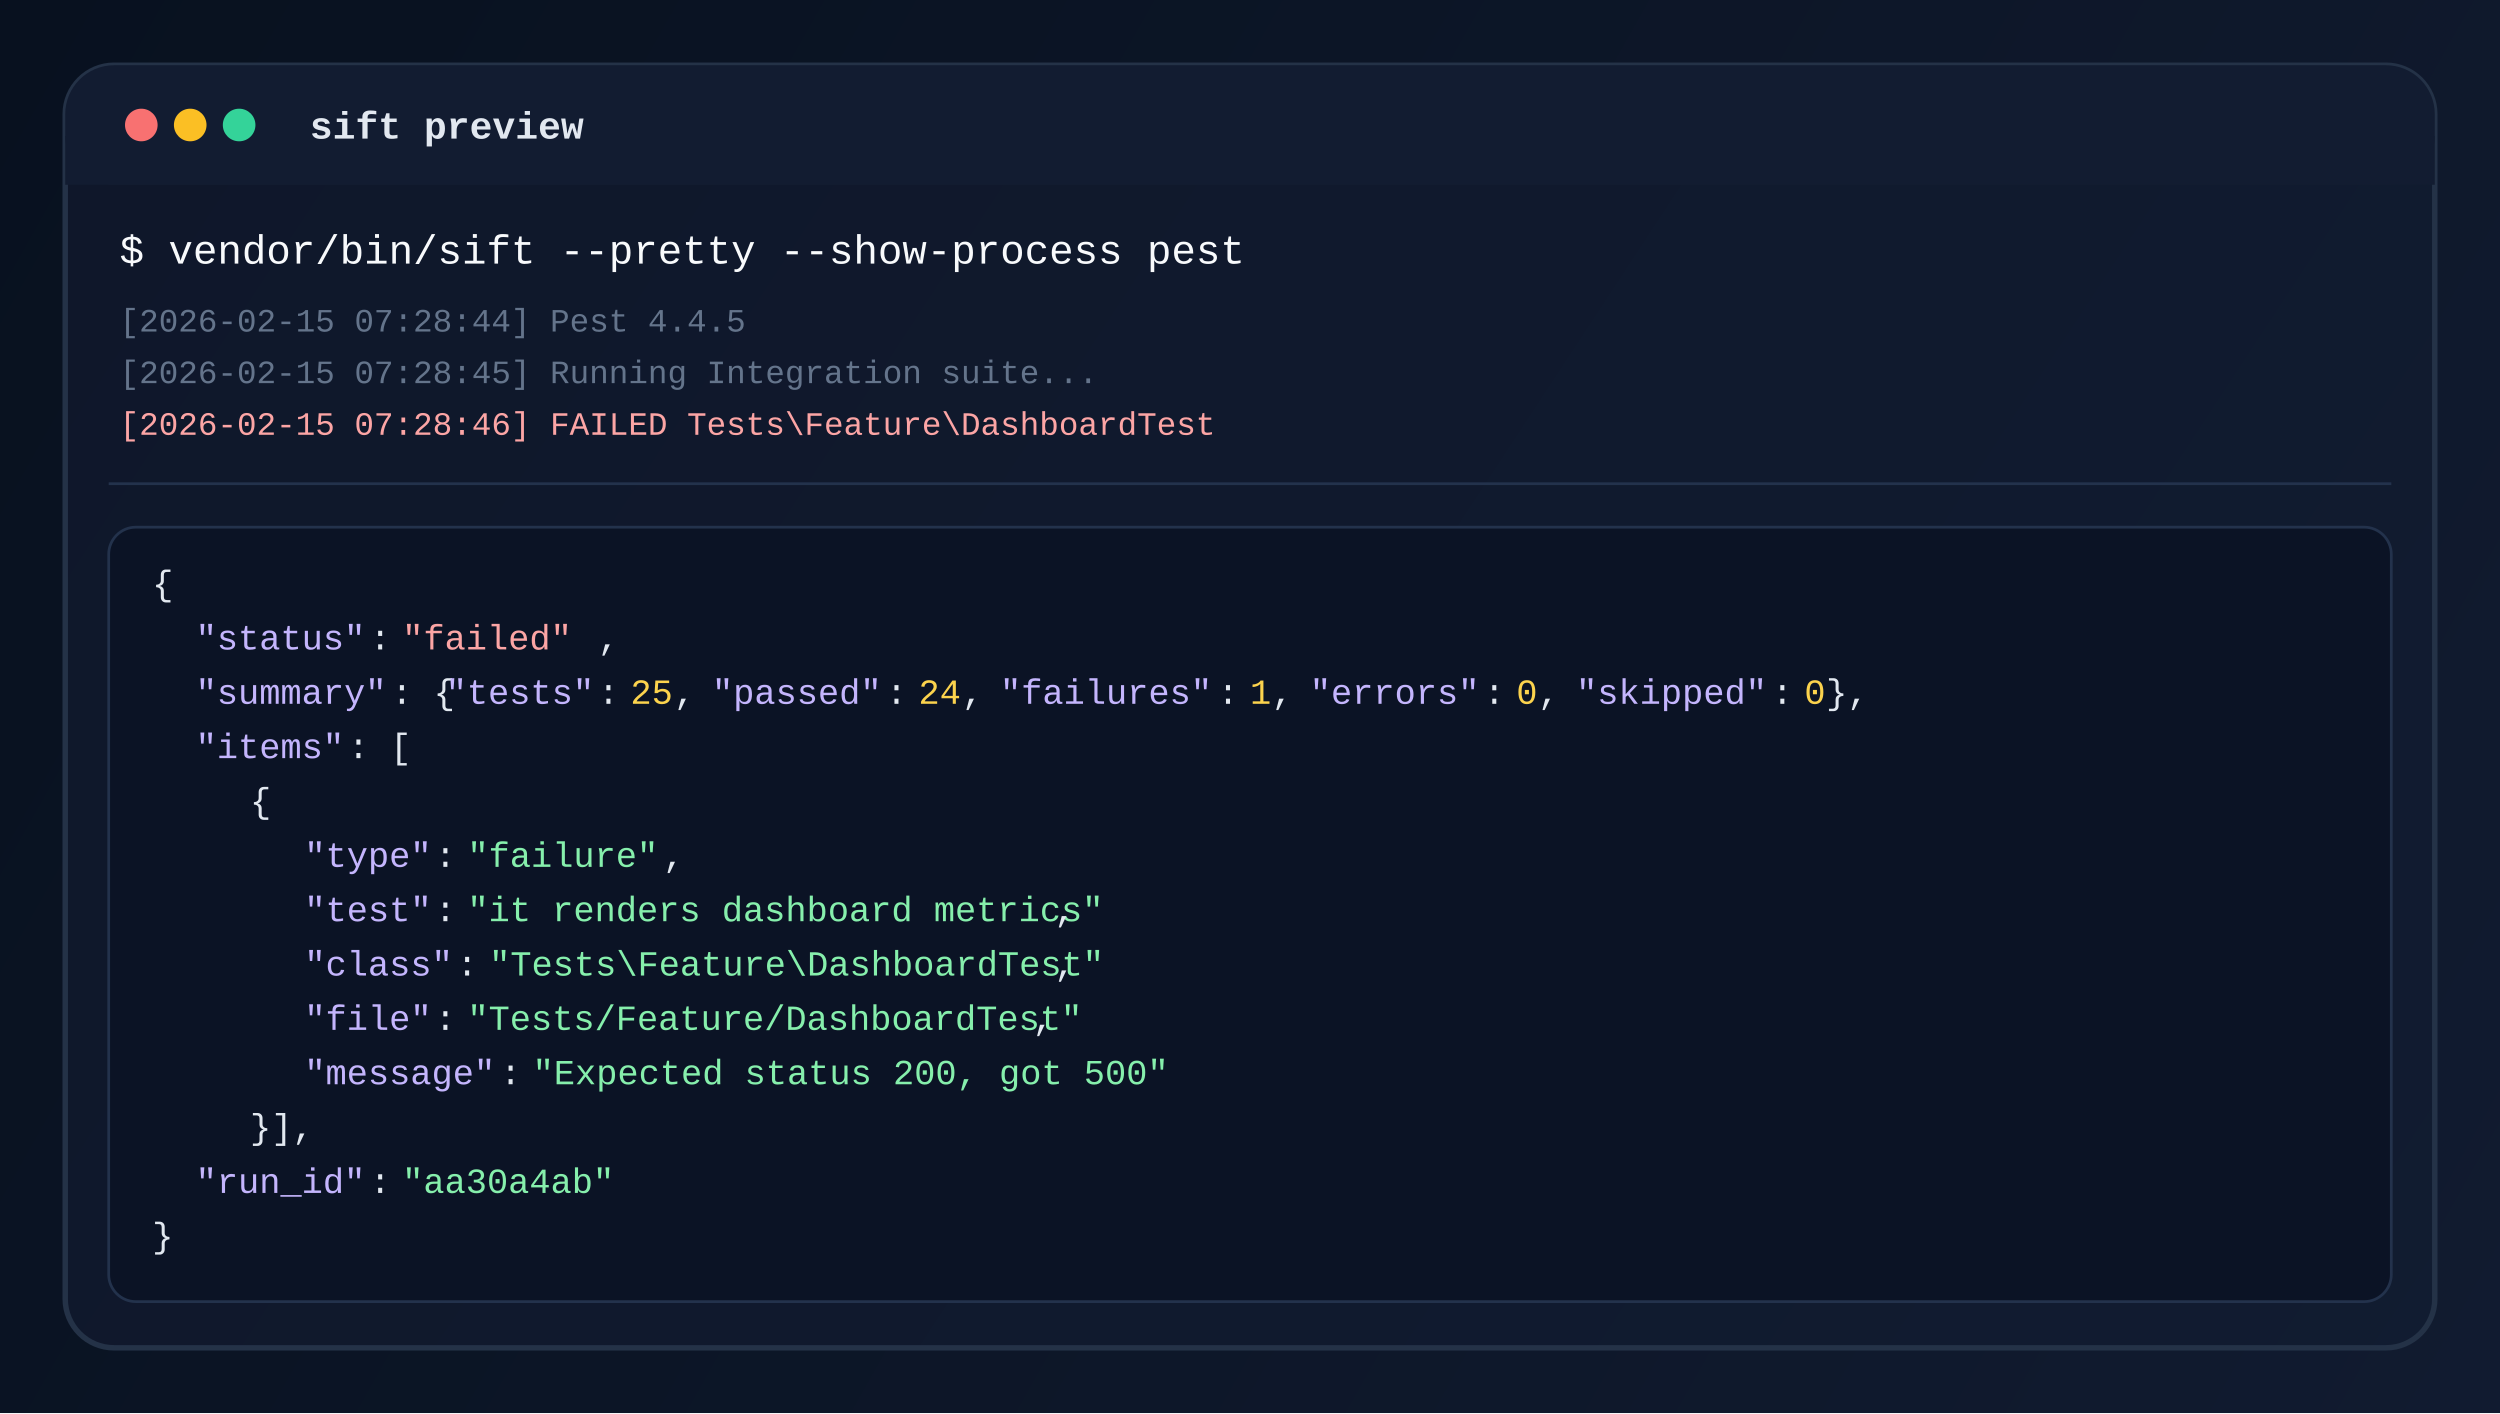
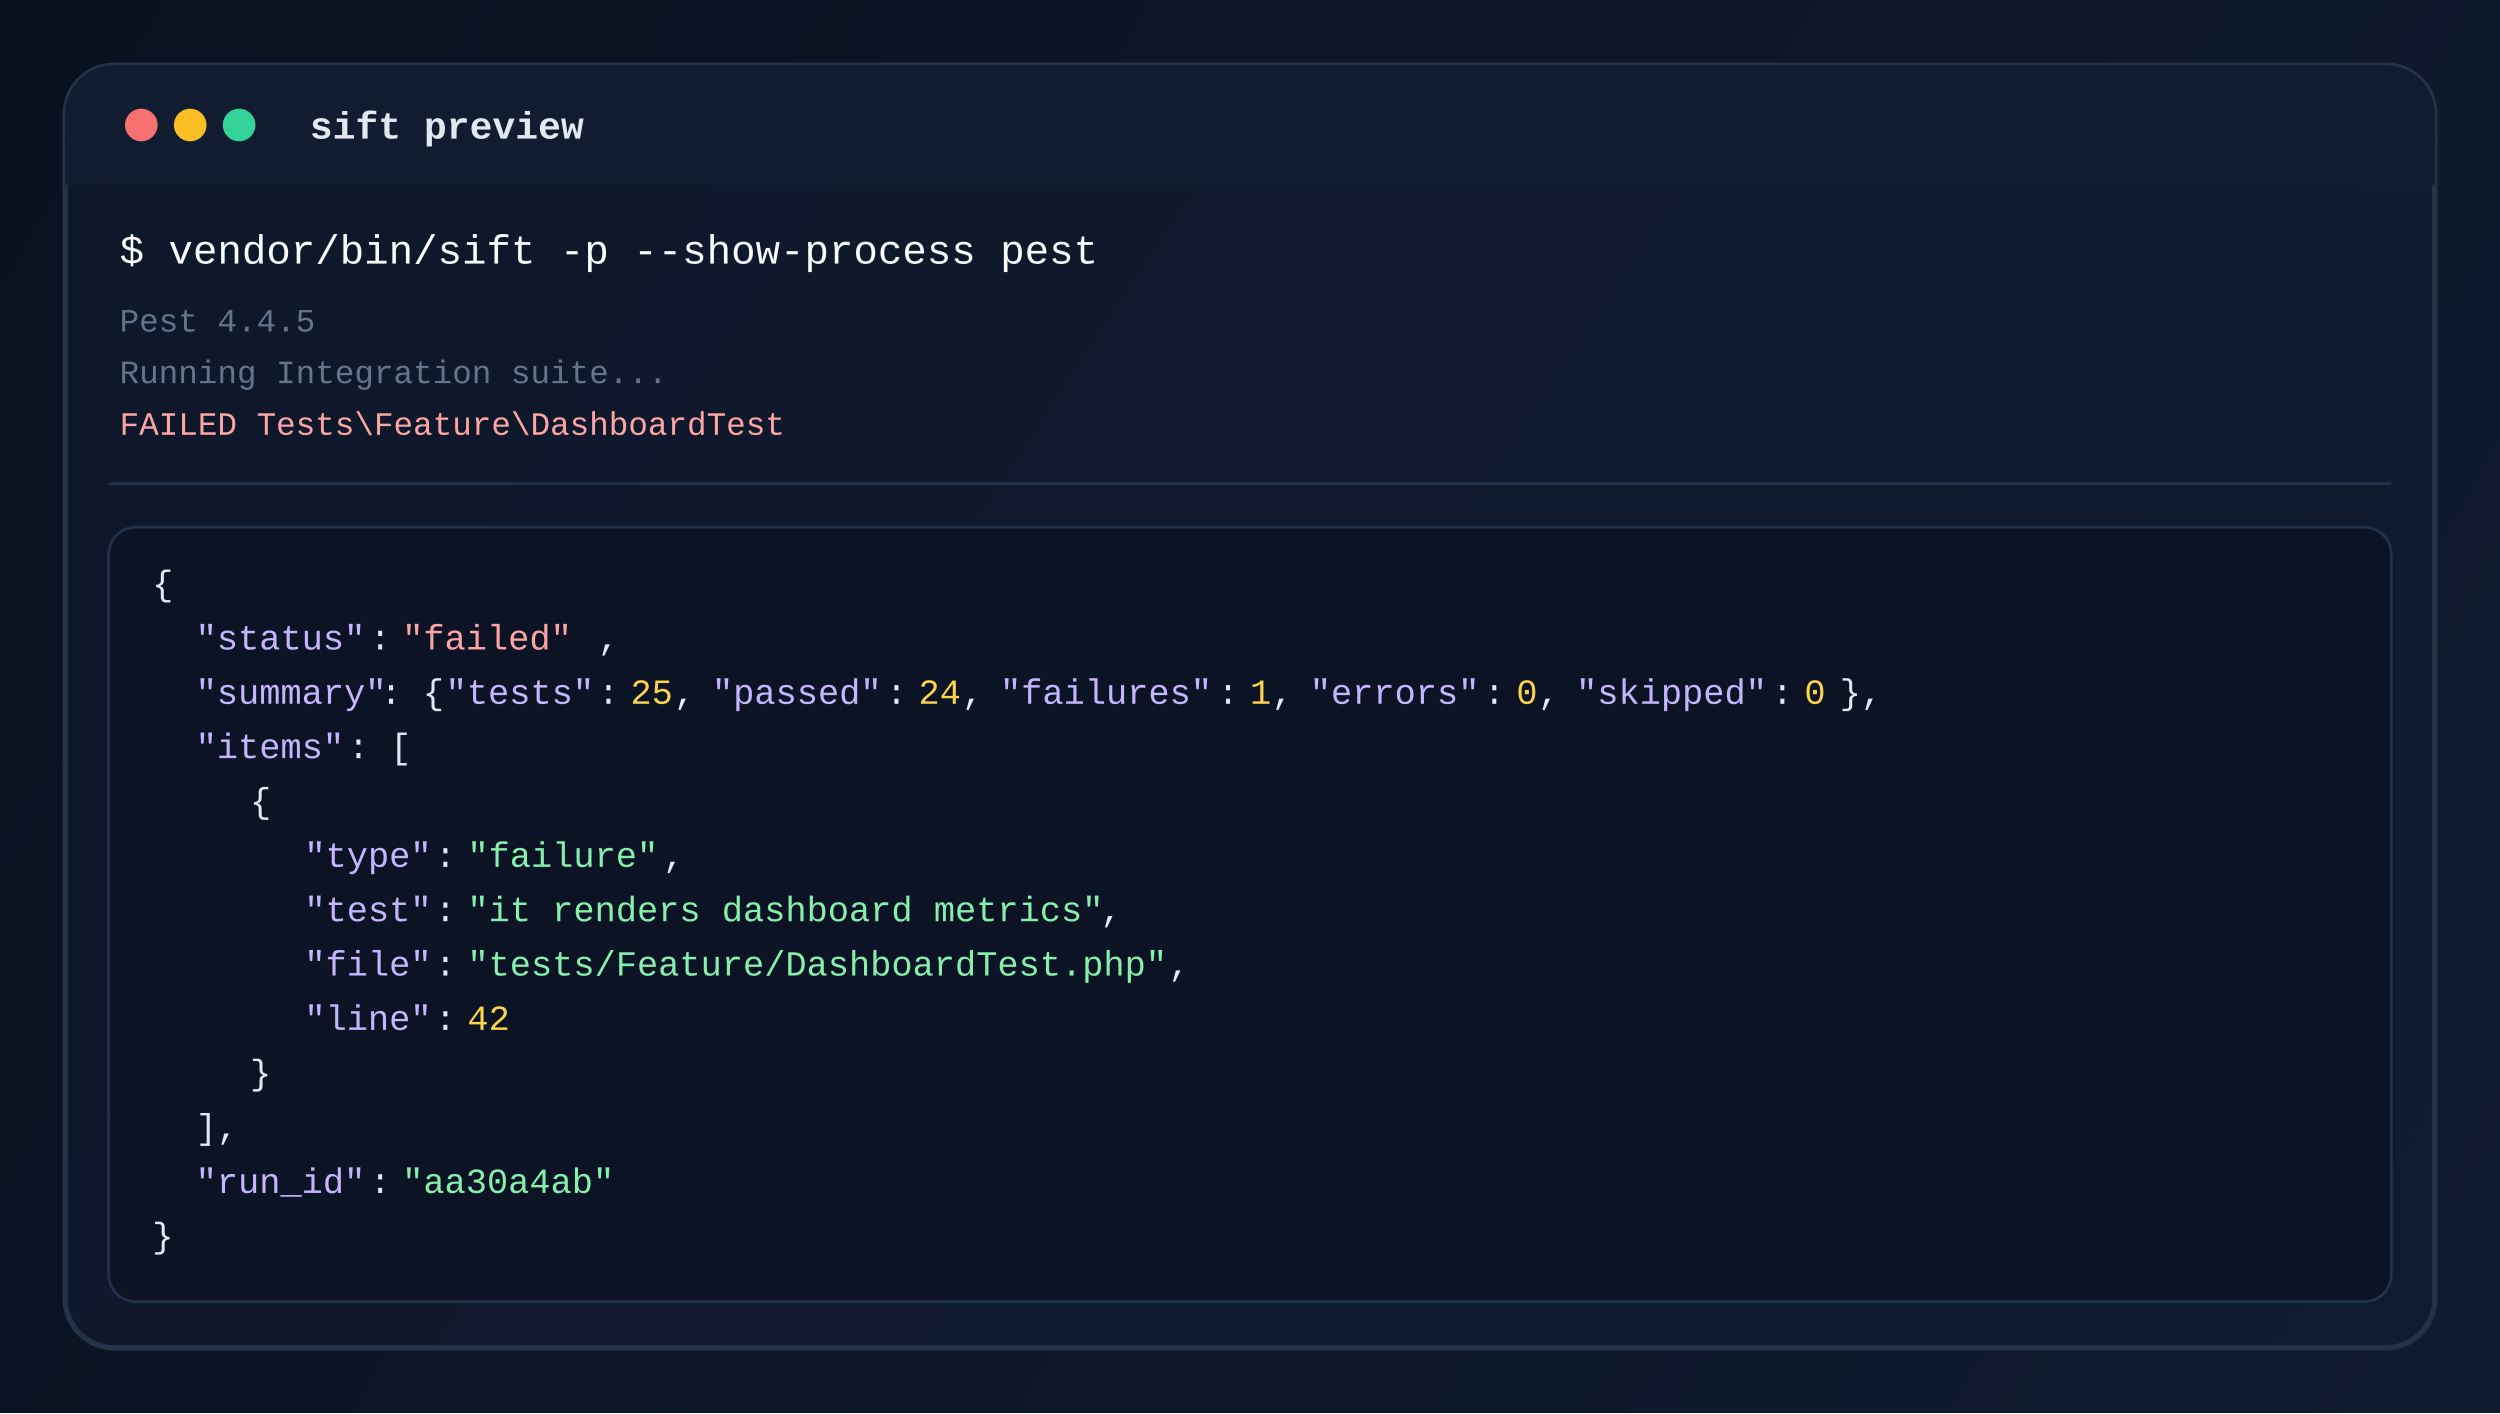
<svg xmlns="http://www.w3.org/2000/svg" viewBox="0 0 920 520" role="img" aria-labelledby="title desc">
  <defs>
    <linearGradient id="bg" x1="0" y1="0" x2="920" y2="520" gradientUnits="userSpaceOnUse">
      <stop offset="0" stop-color="#08111f" />
      <stop offset="1" stop-color="#111b30" />
    </linearGradient>
    <linearGradient id="panel" x1="24" y1="24" x2="896" y2="596" gradientUnits="userSpaceOnUse">
      <stop offset="0" stop-color="#0f172a" />
      <stop offset="1" stop-color="#111c31" />
    </linearGradient>
  </defs>
  <rect width="920" height="520" fill="url(#bg)" />
  <rect x="24" y="24" width="872" height="472" rx="18" fill="url(#panel)" stroke="#243247" stroke-width="2" />
  <rect x="24" y="24" width="872" height="44" rx="18" fill="#121c31" />
  <rect x="24" y="50" width="872" height="18" fill="#121c31" />
  <circle cx="52" cy="46" r="6" fill="#f87171" />
  <circle cx="70" cy="46" r="6" fill="#fbbf24" />
  <circle cx="88" cy="46" r="6" fill="#34d399" />
  <text x="114" y="51" fill="#e2e8f0" font-family="'Courier New', monospace" font-size="14" font-weight="700">sift preview</text>
-   <text x="44" y="97" fill="#f8fafc" font-family="'Courier New', monospace" font-size="15">$ vendor/bin/sift --pretty --show-process pest</text>
-   <text x="44" y="122" fill="#64748b" font-family="'Courier New', monospace" font-size="12">[2026-02-15 07:28:44] Pest 4.4.5</text>
-   <text x="44" y="141" fill="#64748b" font-family="'Courier New', monospace" font-size="12">[2026-02-15 07:28:45] Running Integration suite...</text>
-   <text x="44" y="160" fill="#fca5a5" font-family="'Courier New', monospace" font-size="12">[2026-02-15 07:28:46] FAILED Tests\Feature\DashboardTest</text>
+   <text x="44" y="97" fill="#f8fafc" font-family="'Courier New', monospace" font-size="15">$ vendor/bin/sift -p --show-process pest</text>
+   <text x="44" y="122" fill="#64748b" font-family="'Courier New', monospace" font-size="12">Pest 4.4.5</text>
+   <text x="44" y="141" fill="#64748b" font-family="'Courier New', monospace" font-size="12">Running Integration suite...</text>
+   <text x="44" y="160" fill="#fca5a5" font-family="'Courier New', monospace" font-size="12">FAILED Tests\Feature\DashboardTest</text>
  <line x1="40" y1="178" x2="880" y2="178" stroke="#23324c" stroke-width="1" />
  <rect x="40" y="194" width="840" height="285" rx="10" fill="#0b1325" stroke="#23324c" />
  <text x="56" y="219" fill="#e2e8f0" font-family="'Courier New', monospace" font-size="13">{</text>
  <text x="72" y="239" fill="#c4b5fd" font-family="'Courier New', monospace" font-size="13">"status"</text>
  <text x="136" y="239" fill="#e2e8f0" font-family="'Courier New', monospace" font-size="13">:</text>
  <text x="148" y="239" fill="#fca5a5" font-family="'Courier New', monospace" font-size="13">"failed"</text>
  <text x="220" y="239" fill="#e2e8f0" font-family="'Courier New', monospace" font-size="13">,</text>
  <text x="72" y="259" fill="#c4b5fd" font-family="'Courier New', monospace" font-size="13">"summary"</text>
-   <text x="144" y="259" fill="#e2e8f0" font-family="'Courier New', monospace" font-size="13">: {</text>
+   <text x="140" y="259" fill="#e2e8f0" font-family="'Courier New', monospace" font-size="13">: {</text>
  <text x="164" y="259" fill="#c4b5fd" font-family="'Courier New', monospace" font-size="13">"tests"</text>
  <text x="220" y="259" fill="#e2e8f0" font-family="'Courier New', monospace" font-size="13">:</text>
  <text x="232" y="259" fill="#fcd34d" font-family="'Courier New', monospace" font-size="13">25</text>
  <text x="248" y="259" fill="#e2e8f0" font-family="'Courier New', monospace" font-size="13">,</text>
  <text x="262" y="259" fill="#c4b5fd" font-family="'Courier New', monospace" font-size="13">"passed"</text>
  <text x="326" y="259" fill="#e2e8f0" font-family="'Courier New', monospace" font-size="13">:</text>
  <text x="338" y="259" fill="#fcd34d" font-family="'Courier New', monospace" font-size="13">24</text>
  <text x="354" y="259" fill="#e2e8f0" font-family="'Courier New', monospace" font-size="13">,</text>
  <text x="368" y="259" fill="#c4b5fd" font-family="'Courier New', monospace" font-size="13">"failures"</text>
  <text x="448" y="259" fill="#e2e8f0" font-family="'Courier New', monospace" font-size="13">:</text>
  <text x="460" y="259" fill="#fcd34d" font-family="'Courier New', monospace" font-size="13">1</text>
  <text x="468" y="259" fill="#e2e8f0" font-family="'Courier New', monospace" font-size="13">,</text>
  <text x="482" y="259" fill="#c4b5fd" font-family="'Courier New', monospace" font-size="13">"errors"</text>
  <text x="546" y="259" fill="#e2e8f0" font-family="'Courier New', monospace" font-size="13">:</text>
  <text x="558" y="259" fill="#fcd34d" font-family="'Courier New', monospace" font-size="13">0</text>
  <text x="566" y="259" fill="#e2e8f0" font-family="'Courier New', monospace" font-size="13">,</text>
  <text x="580" y="259" fill="#c4b5fd" font-family="'Courier New', monospace" font-size="13">"skipped"</text>
  <text x="652" y="259" fill="#e2e8f0" font-family="'Courier New', monospace" font-size="13">:</text>
  <text x="664" y="259" fill="#fcd34d" font-family="'Courier New', monospace" font-size="13">0</text>
-   <text x="672" y="259" fill="#e2e8f0" font-family="'Courier New', monospace" font-size="13"> },</text>
+   <text x="677" y="259" fill="#e2e8f0" font-family="'Courier New', monospace" font-size="13"> },</text>
  <text x="72" y="279" fill="#c4b5fd" font-family="'Courier New', monospace" font-size="13">"items"</text>
  <text x="128" y="279" fill="#e2e8f0" font-family="'Courier New', monospace" font-size="13">: [</text>
  <text x="92" y="299" fill="#e2e8f0" font-family="'Courier New', monospace" font-size="13">{</text>
  <text x="112" y="319" fill="#c4b5fd" font-family="'Courier New', monospace" font-size="13">"type"</text>
  <text x="160" y="319" fill="#e2e8f0" font-family="'Courier New', monospace" font-size="13">:</text>
  <text x="172" y="319" fill="#86efac" font-family="'Courier New', monospace" font-size="13">"failure"</text>
  <text x="244" y="319" fill="#e2e8f0" font-family="'Courier New', monospace" font-size="13">,</text>
  <text x="112" y="339" fill="#c4b5fd" font-family="'Courier New', monospace" font-size="13">"test"</text>
  <text x="160" y="339" fill="#e2e8f0" font-family="'Courier New', monospace" font-size="13">:</text>
  <text x="172" y="339" fill="#86efac" font-family="'Courier New', monospace" font-size="13">"it renders dashboard metrics"</text>
-   <text x="388" y="339" fill="#e2e8f0" font-family="'Courier New', monospace" font-size="13">,</text>
-   <text x="112" y="359" fill="#c4b5fd" font-family="'Courier New', monospace" font-size="13">"class"</text>
-   <text x="168" y="359" fill="#e2e8f0" font-family="'Courier New', monospace" font-size="13">:</text>
-   <text x="180" y="359" fill="#86efac" font-family="'Courier New', monospace" font-size="13">"Tests\Feature\DashboardTest"</text>
-   <text x="388" y="359" fill="#e2e8f0" font-family="'Courier New', monospace" font-size="13">,</text>
-   <text x="112" y="379" fill="#c4b5fd" font-family="'Courier New', monospace" font-size="13">"file"</text>
+   <text x="405" y="339" fill="#e2e8f0" font-family="'Courier New', monospace" font-size="13">,</text>
+   <text x="112" y="359" fill="#c4b5fd" font-family="'Courier New', monospace" font-size="13">"file"</text>
+   <text x="160" y="359" fill="#e2e8f0" font-family="'Courier New', monospace" font-size="13">:</text>
+   <text x="172" y="359" fill="#86efac" font-family="'Courier New', monospace" font-size="13">"tests/Feature/DashboardTest.php"</text>
+   <text x="430" y="359" fill="#e2e8f0" font-family="'Courier New', monospace" font-size="13">,</text>
+   <text x="112" y="379" fill="#c4b5fd" font-family="'Courier New', monospace" font-size="13">"line"</text>
  <text x="160" y="379" fill="#e2e8f0" font-family="'Courier New', monospace" font-size="13">:</text>
-   <text x="172" y="379" fill="#86efac" font-family="'Courier New', monospace" font-size="13">"Tests/Feature/DashboardTest"</text>
-   <text x="380" y="379" fill="#e2e8f0" font-family="'Courier New', monospace" font-size="13">,</text>
-   <text x="112" y="399" fill="#c4b5fd" font-family="'Courier New', monospace" font-size="13">"message"</text>
-   <text x="184" y="399" fill="#e2e8f0" font-family="'Courier New', monospace" font-size="13">:</text>
-   <text x="196" y="399" fill="#86efac" font-family="'Courier New', monospace" font-size="13">"Expected status 200, got 500"</text>
-   <text x="92" y="419" fill="#e2e8f0" font-family="'Courier New', monospace" font-size="13">}],</text>
+   <text x="172" y="379" fill="#fcd34d" font-family="'Courier New', monospace" font-size="13">42</text>
+   <text x="92" y="399" fill="#e2e8f0" font-family="'Courier New', monospace" font-size="13">}</text>
+   <text x="72" y="419" fill="#e2e8f0" font-family="'Courier New', monospace" font-size="13">],</text>
  <text x="72" y="439" fill="#c4b5fd" font-family="'Courier New', monospace" font-size="13">"run_id"</text>
  <text x="136" y="439" fill="#e2e8f0" font-family="'Courier New', monospace" font-size="13">:</text>
  <text x="148" y="439" fill="#86efac" font-family="'Courier New', monospace" font-size="13">"aa30a4ab"</text>
  <text x="56" y="459" fill="#e2e8f0" font-family="'Courier New', monospace" font-size="13">}</text>
</svg>
